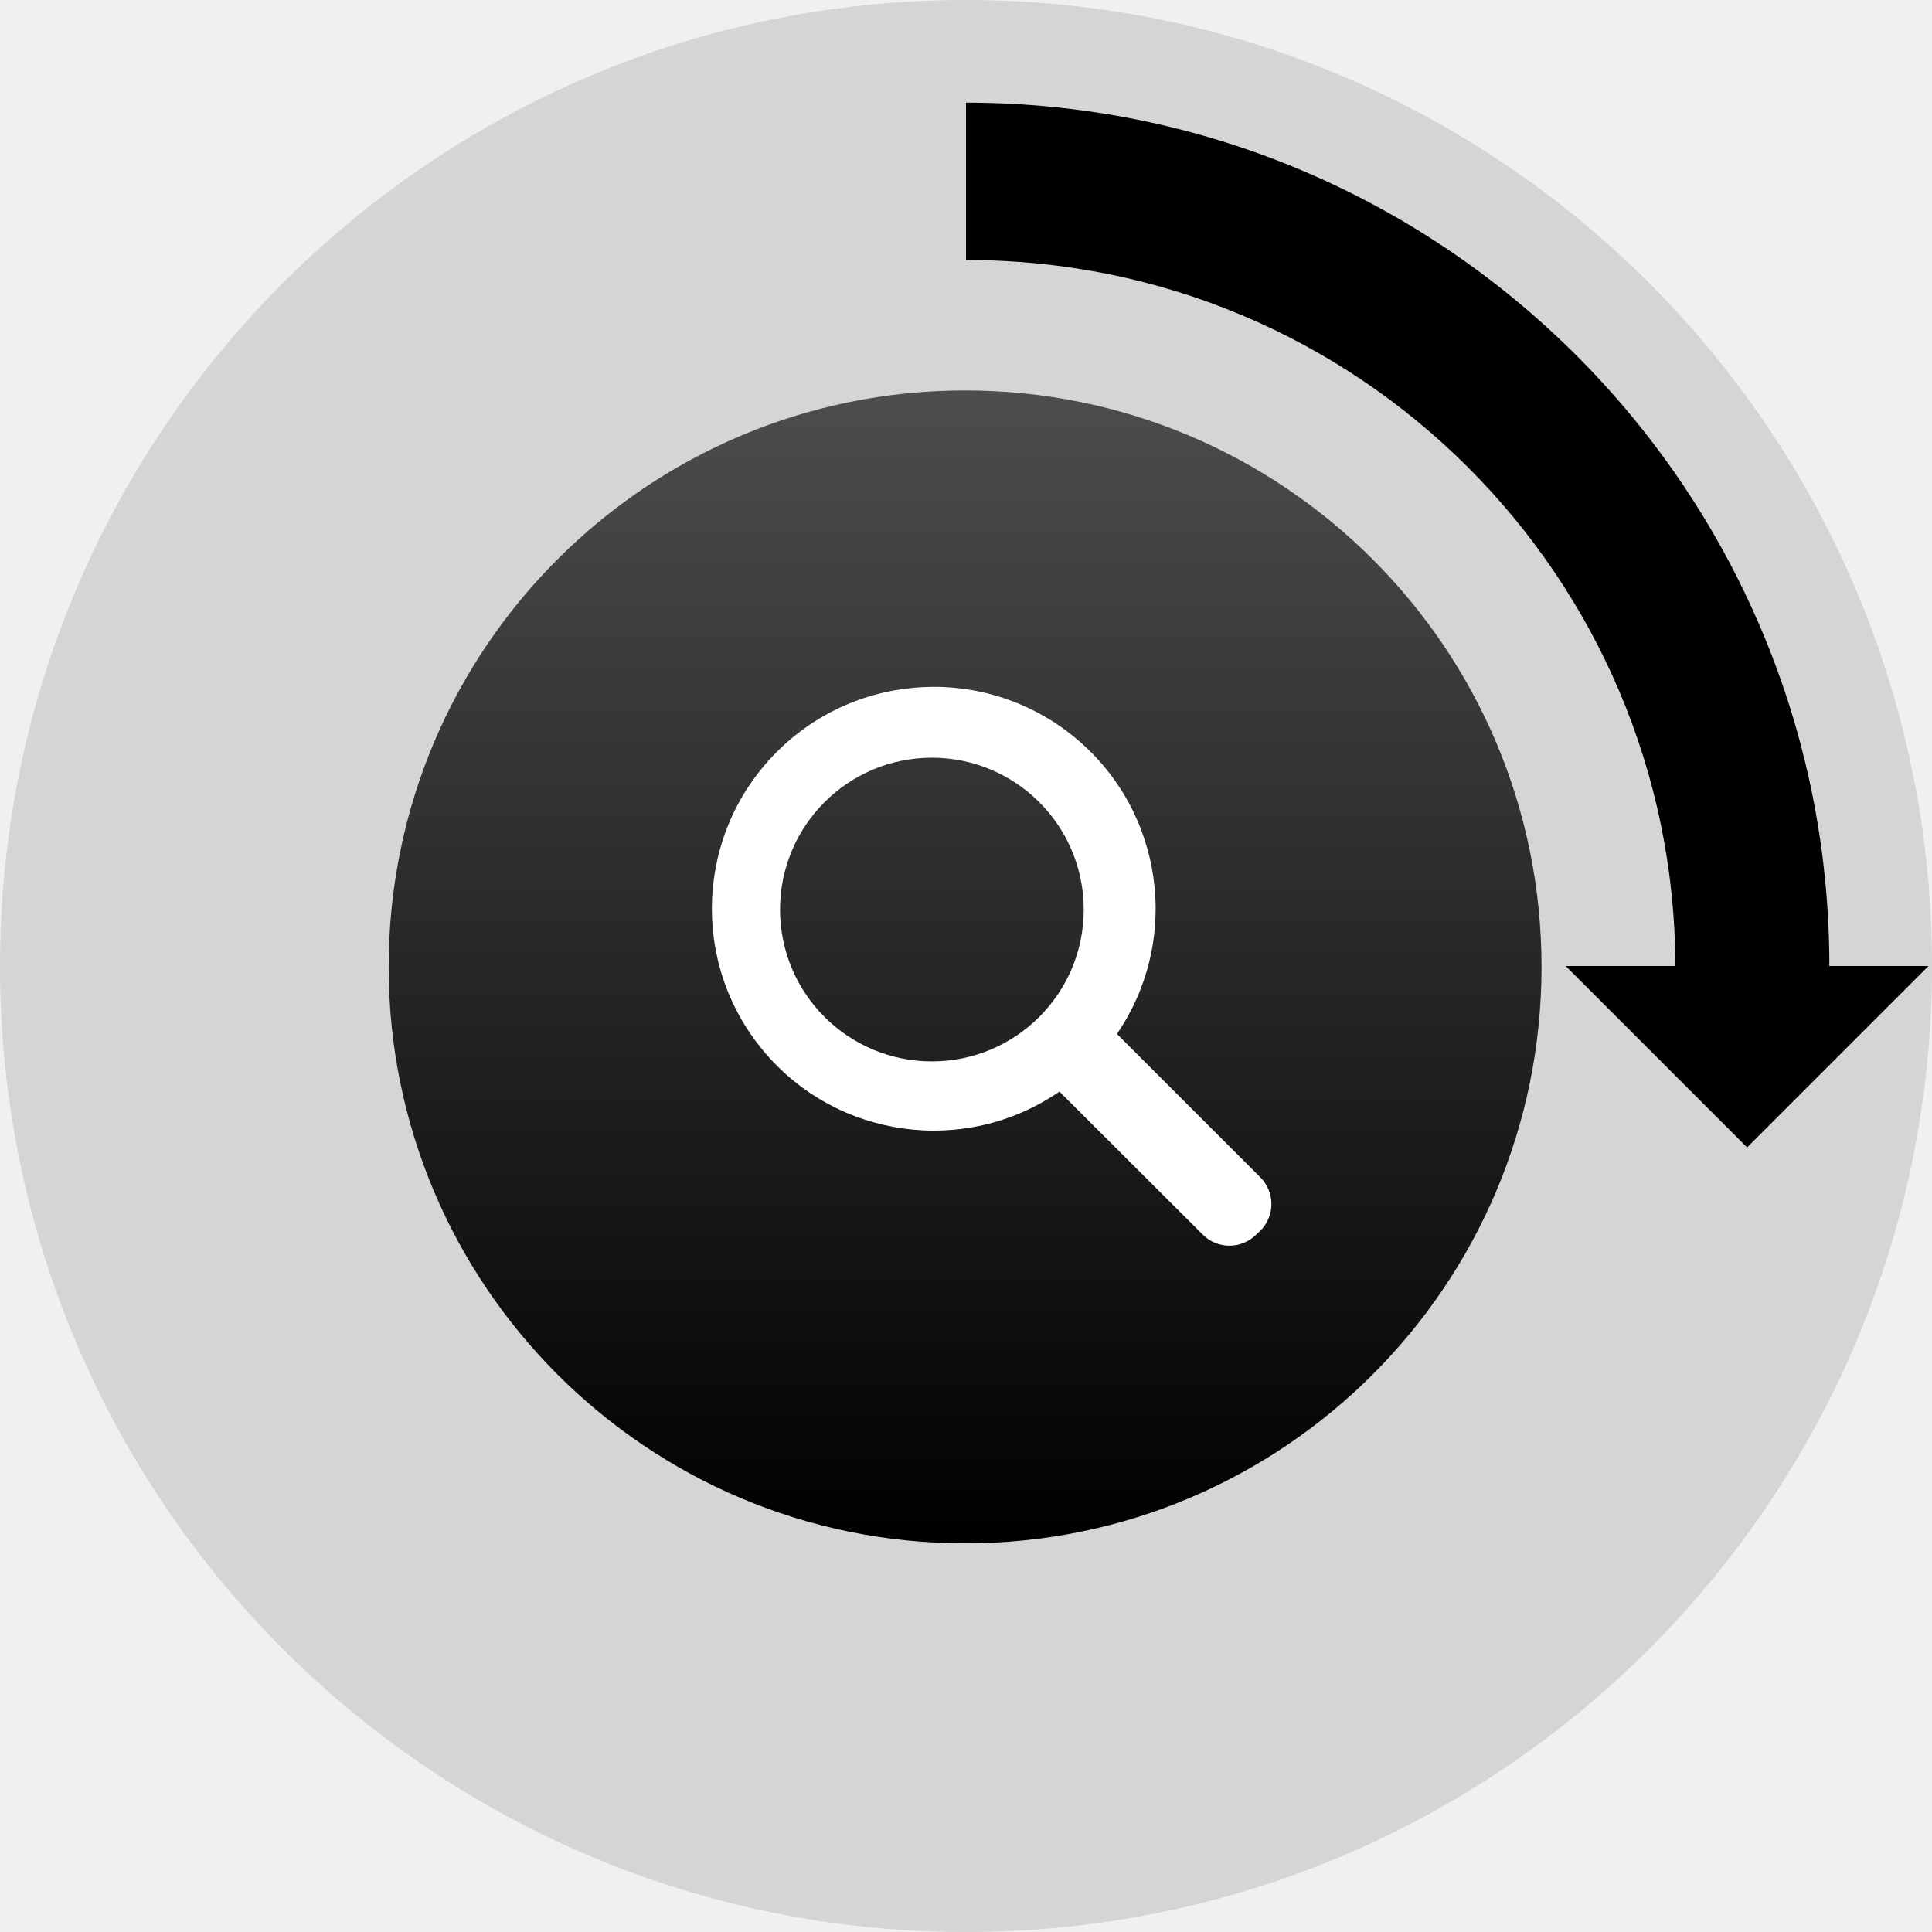
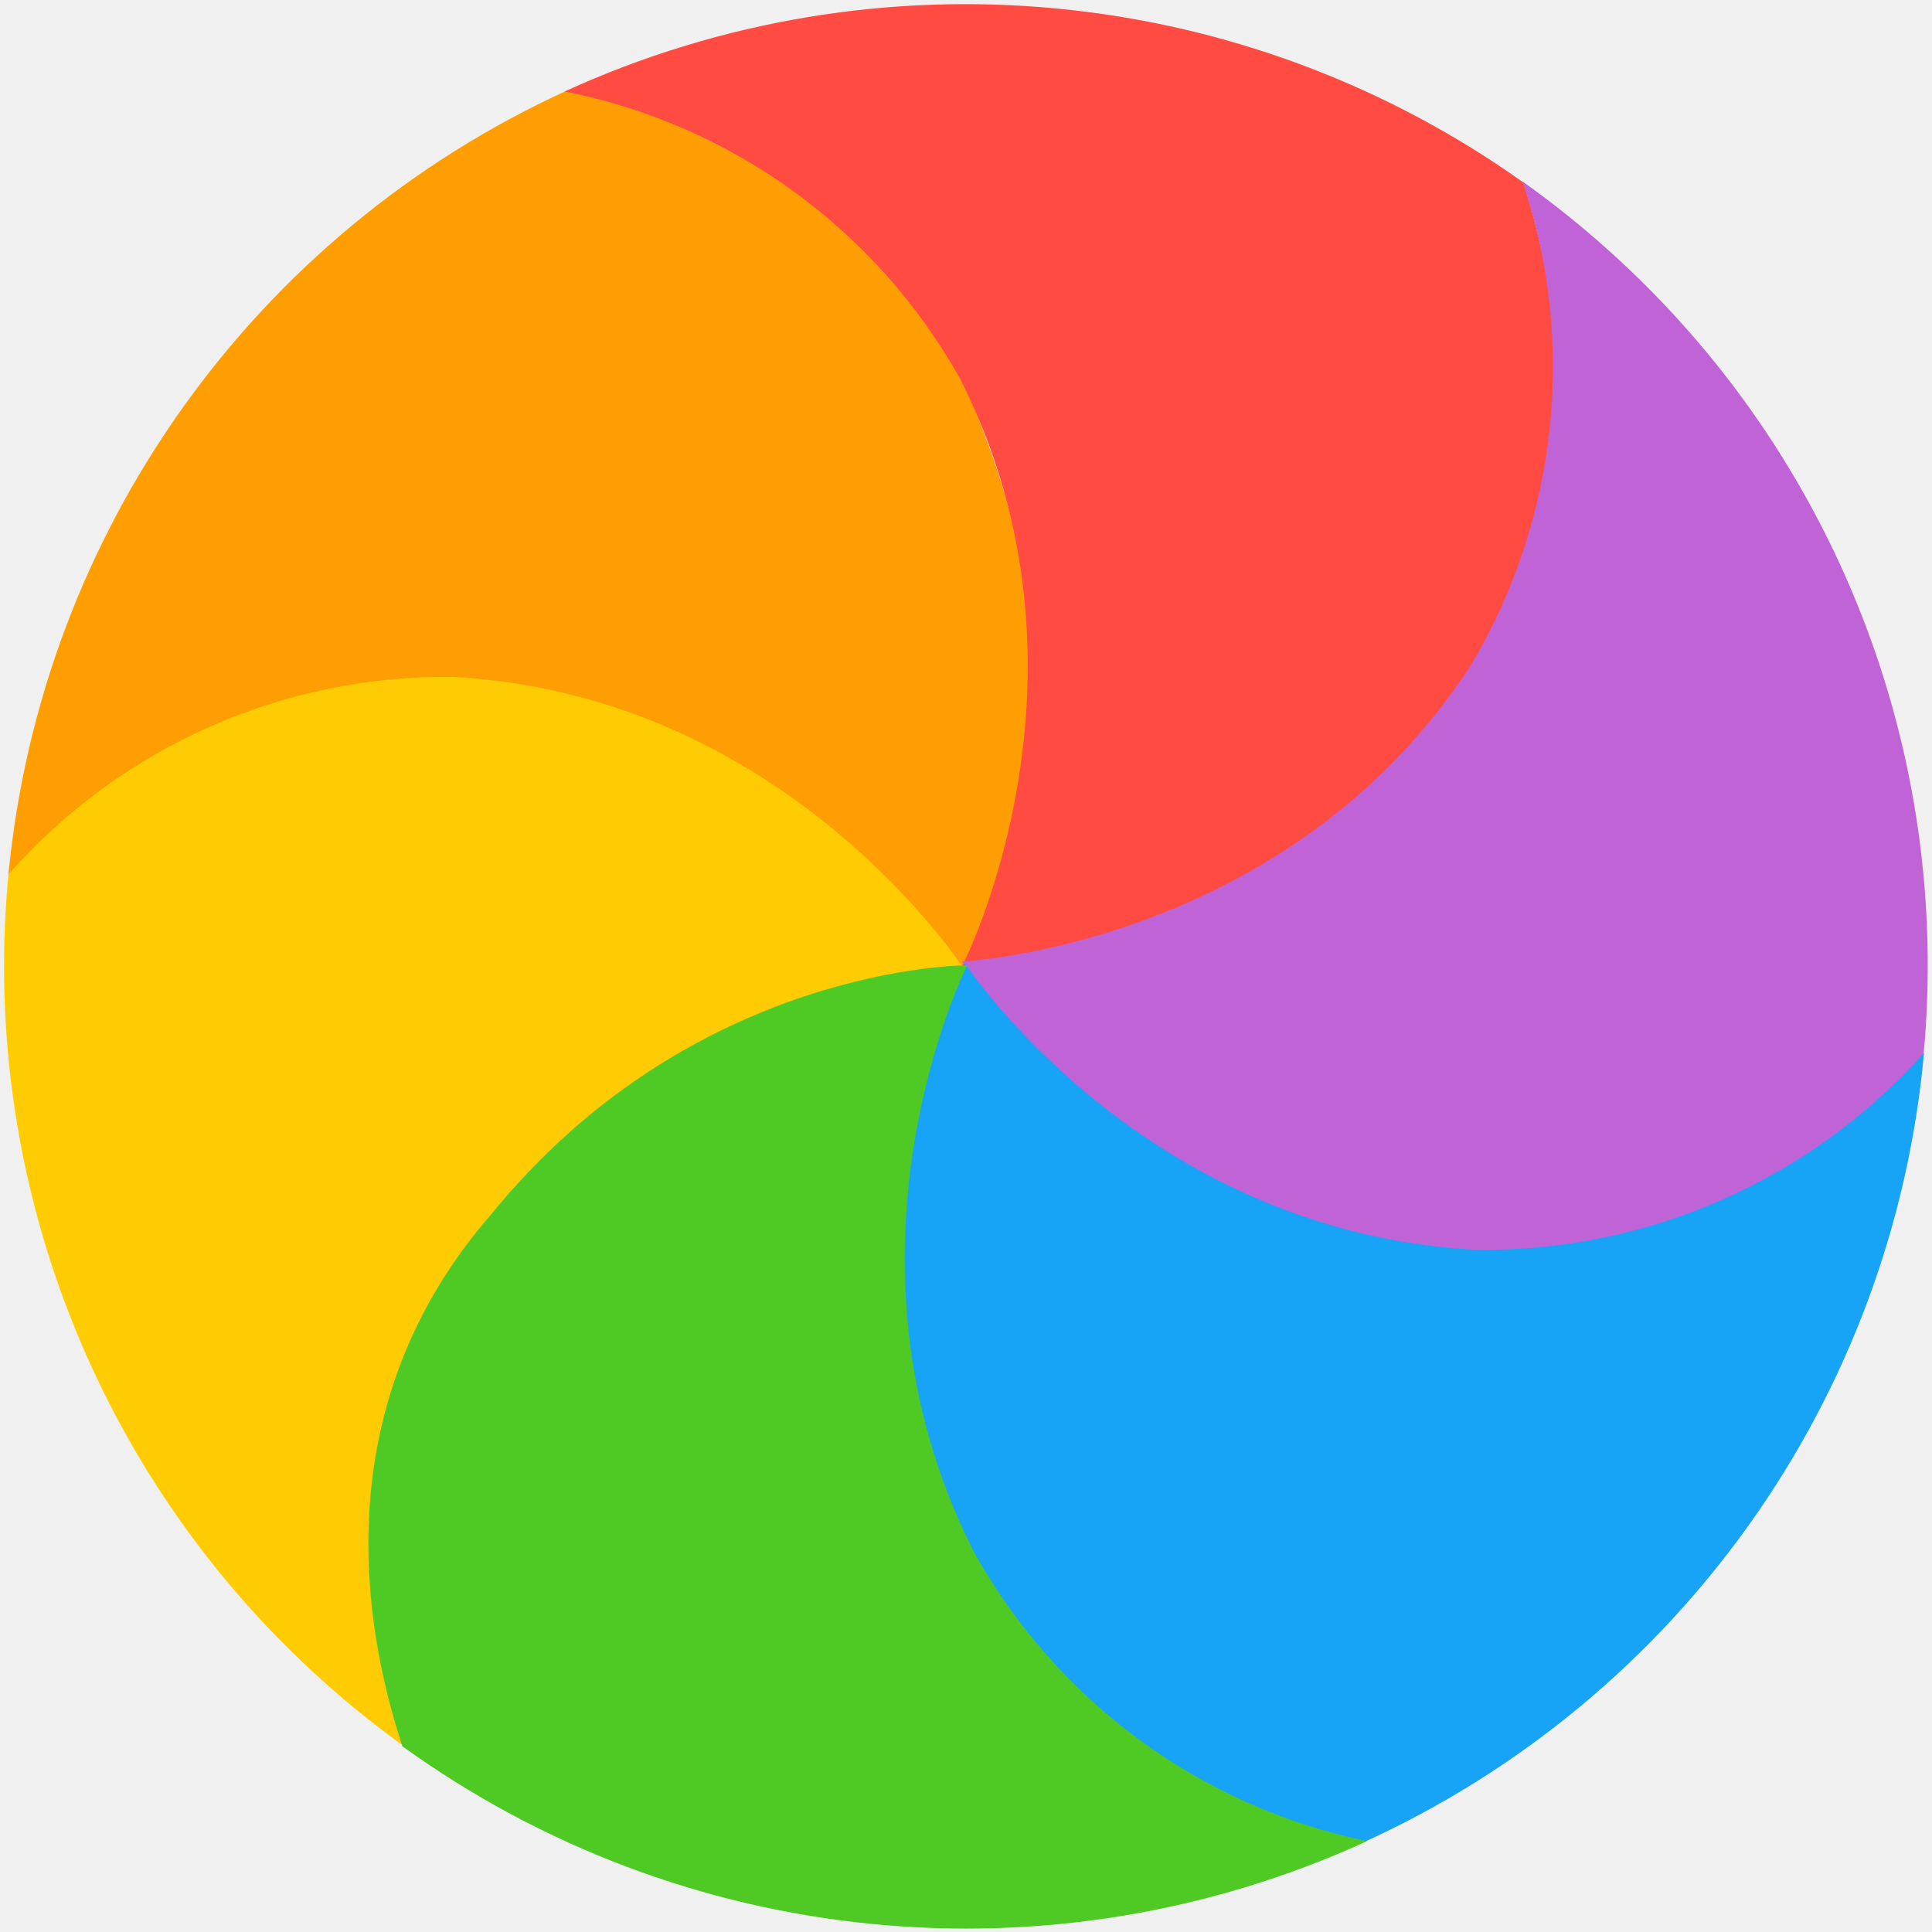
<svg xmlns="http://www.w3.org/2000/svg" version="1.0" width="64px" height="64px" viewBox="0 0 128 128" xml:space="preserve">
-   <linearGradient id="linear-gradient" gradientTransform="rotate(90)">
-     <stop offset="0%" stop-color="#4d4d4d" />
-     <stop offset="100%" stop-color="#000" />
-   </linearGradient>
-   <circle fill="#d5d5d5" cx="64" cy="64" r="64" class="cls-1" />
-   <circle fill="url(#linear-gradient)" cx="63.94" cy="64.06" r="38.19" class="cls-3" />
-   <path fill="#fff" d="M83.5 81.54l-.28.26a2.5 2.5 0 0 1-3.53 0l-9.5-9.48A14.7 14.7 0 1 1 74 68.5l9.5 9.5a2.5 2.5 0 0 1 0 3.54zM61.74 50.2A10.06 10.06 0 1 0 71.8 60.24 10.06 10.06 0 0 0 61.76 50.2z" class="cls-4" />
  <g>
-     <path fill="#000" d="M127.77 64l-12.02 12.02L103.73 64H111a46.9 46.9 0 0 0-46.88-46.77H64V6.8A57.2 57.2 0 0 1 121.2 64" data-name="Shape 1 copy" class="cls-2" />
-     <animateTransform attributeName="transform" type="rotate" from="0 64 64" to="360 64 64" dur="900ms" repeatCount="indefinite" />
+     <path d="M.6 57.54c5.73-6.23 17.33-15.5 33.66-12.35C55.4 48.5 64 63.95 64 63.95S42.42 65 30.28 83.63a38.63 38.63 0 0 0-3.4 32.15 64.47 64.47 0 0 1-5.52-4.44A63.64 63.64 0 0 1 .6 57.54z" fill="#ffcb02" />
+     <path d="M65.32 29.05c7.65 19.98-1.44 35.18-1.44 35.18S52.2 46.05 30.03 44.85A38.6 38.6 0 0 0 .56 57.93 63.8 63.8 0 0 1 37.56 6c8.2 1.8 22.26 7.16 27.76 23.05z" fill="#ff9e02" />
+     <path d="M94.92 47.7c-13.48 16.63-31.2 16.36-31.2 16.36s9.92-19.2-.13-39a38.6 38.6 0 0 0-26.18-19 63.78 63.78 0 0 1 63.52 6.03c2.56 8 4.98 22.85-6.05 35.6z" fill="#ff4b42" />
+     <path d="M93.52 82.53C72.38 79.17 63.75 63.7 63.75 63.7s21.6-1.02 33.7-19.63a38.6 38.6 0 0 0 3.43-32.04 64.33 64.33 0 0 1 5.74 4.6 63.63 63.63 0 0 1 20.82 53.26c-5.62 6.2-17.34 15.8-33.94 12.6z" fill="#c063d6" />
+     <path d="M62.5 99c-7.65-19.98 1.44-35.17 1.44-35.17S75.56 81.6 97.74 82.8a39.1 39.1 0 0 0 29.73-13.03 63.8 63.8 0 0 1-37.16 52.3c-8.2-1.8-22.25-7.15-27.8-23.06z" fill="#17a4f6" />
+     <path d="M26.64 115.63C24 107.6 21.6 93.06 32.5 80.5c13.48-16.62 31.58-16.55 31.58-16.55s-9.6 19.06.44 38.86a38.82 38.82 0 0 0 26.05 19.17 63.78 63.78 0 0 1-63.93-6.3z" fill="#4fca24" />
+     <animateTransform attributeName="transform" type="rotate" from="0 64 64" to="360 64 64" dur="1800ms" repeatCount="indefinite" />
  </g>
</svg>
